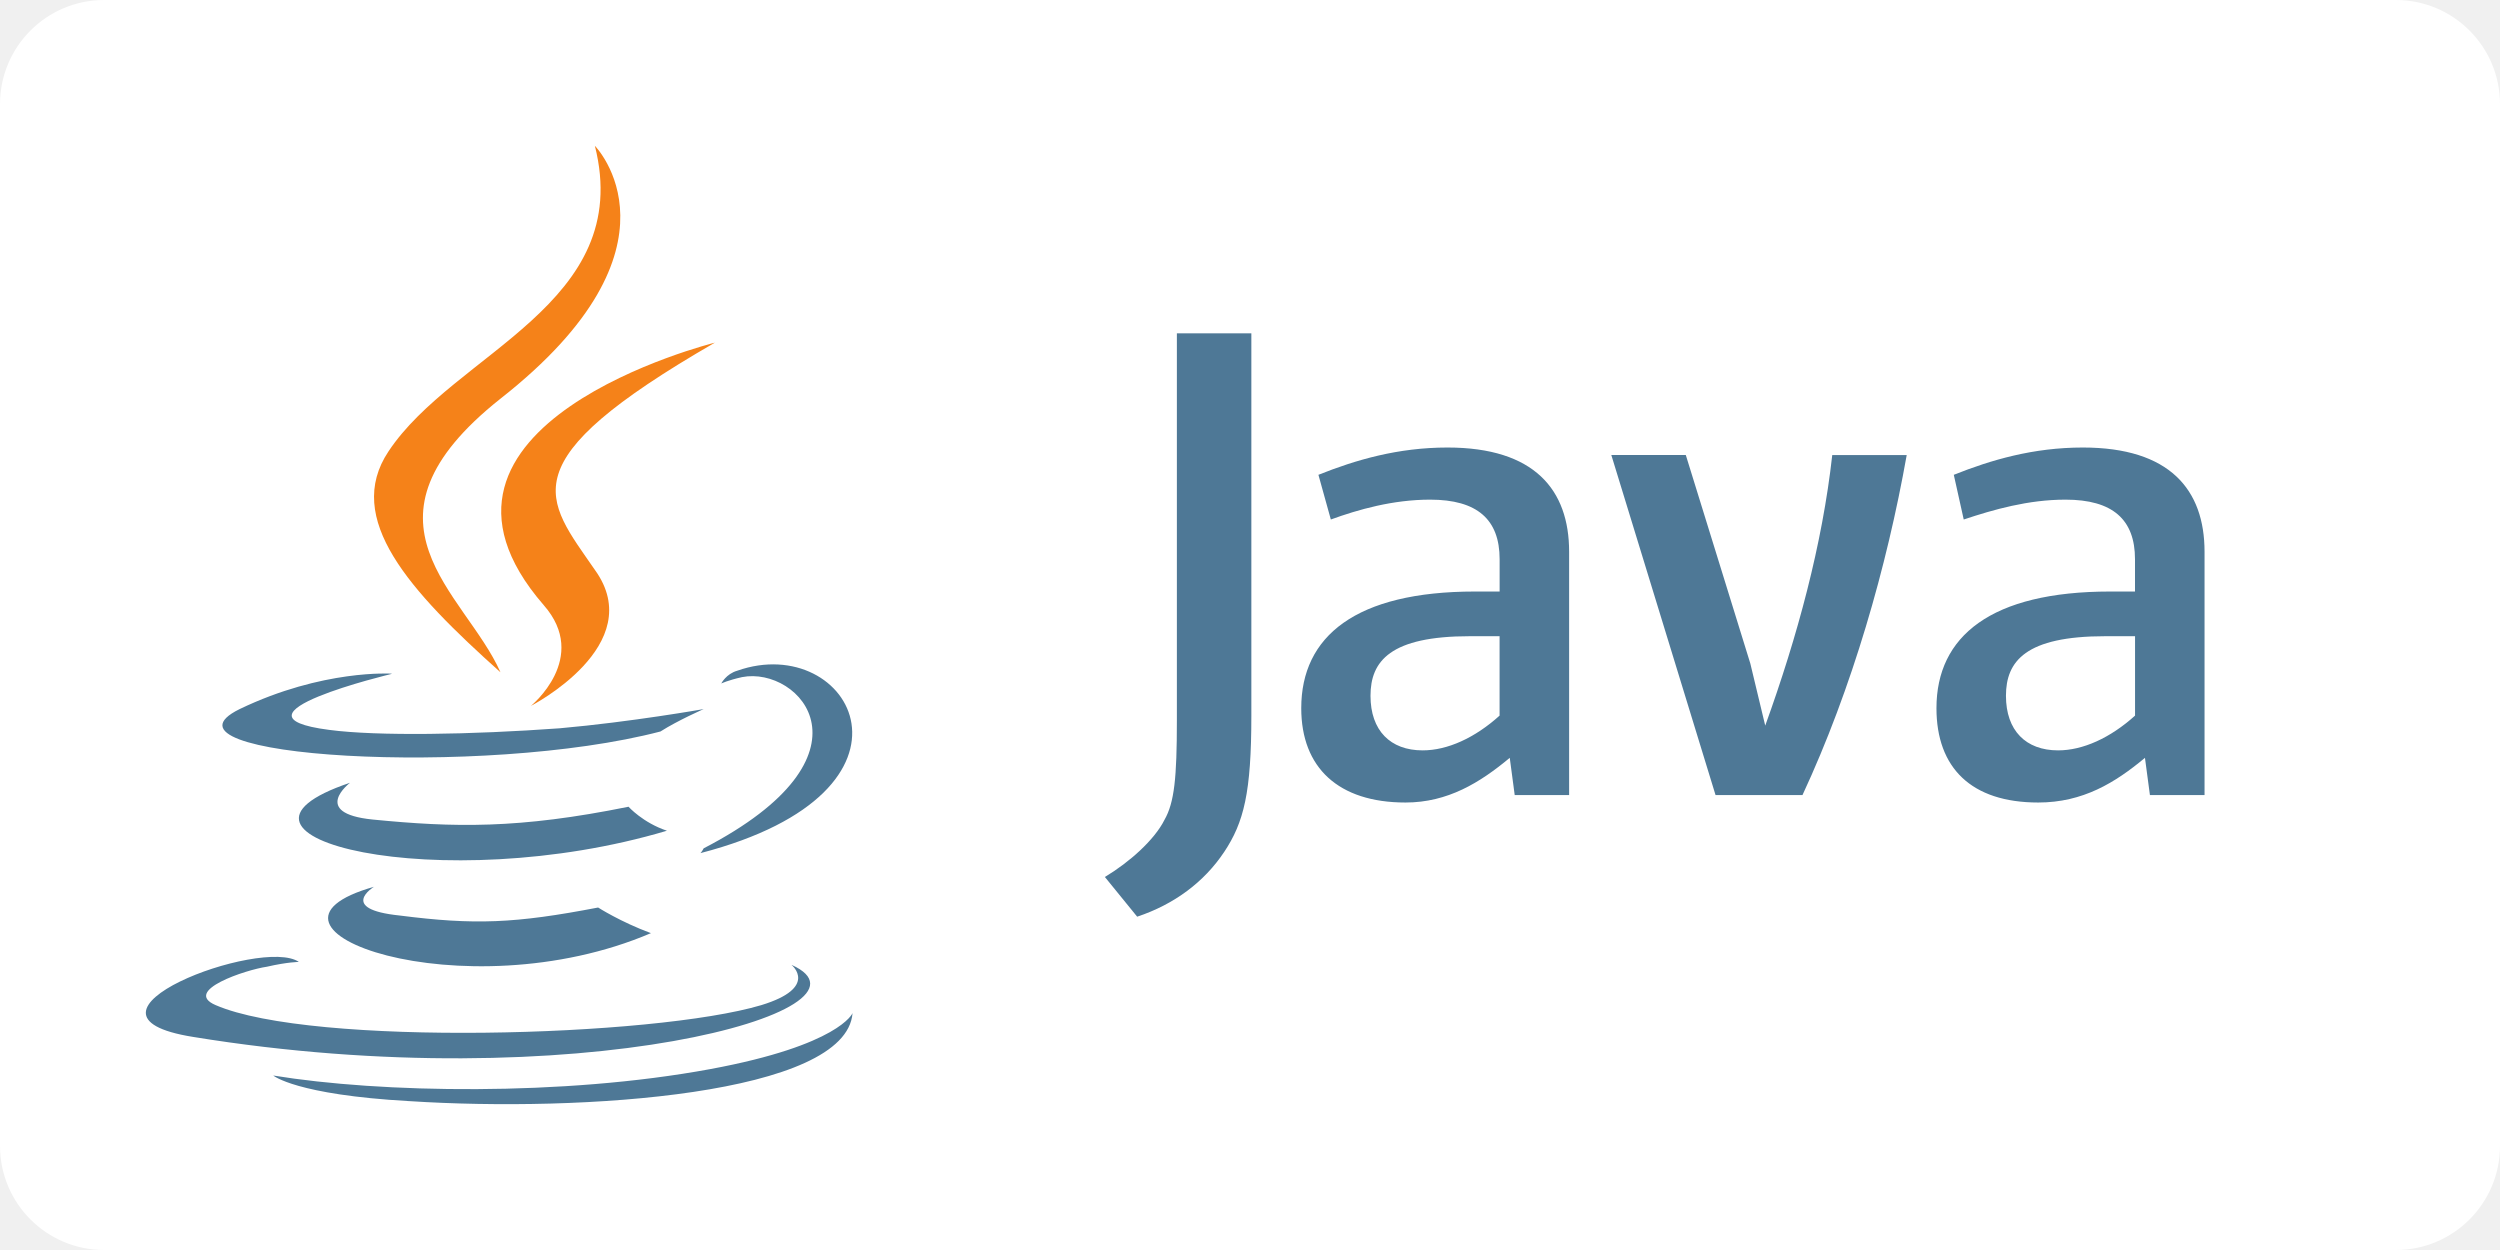
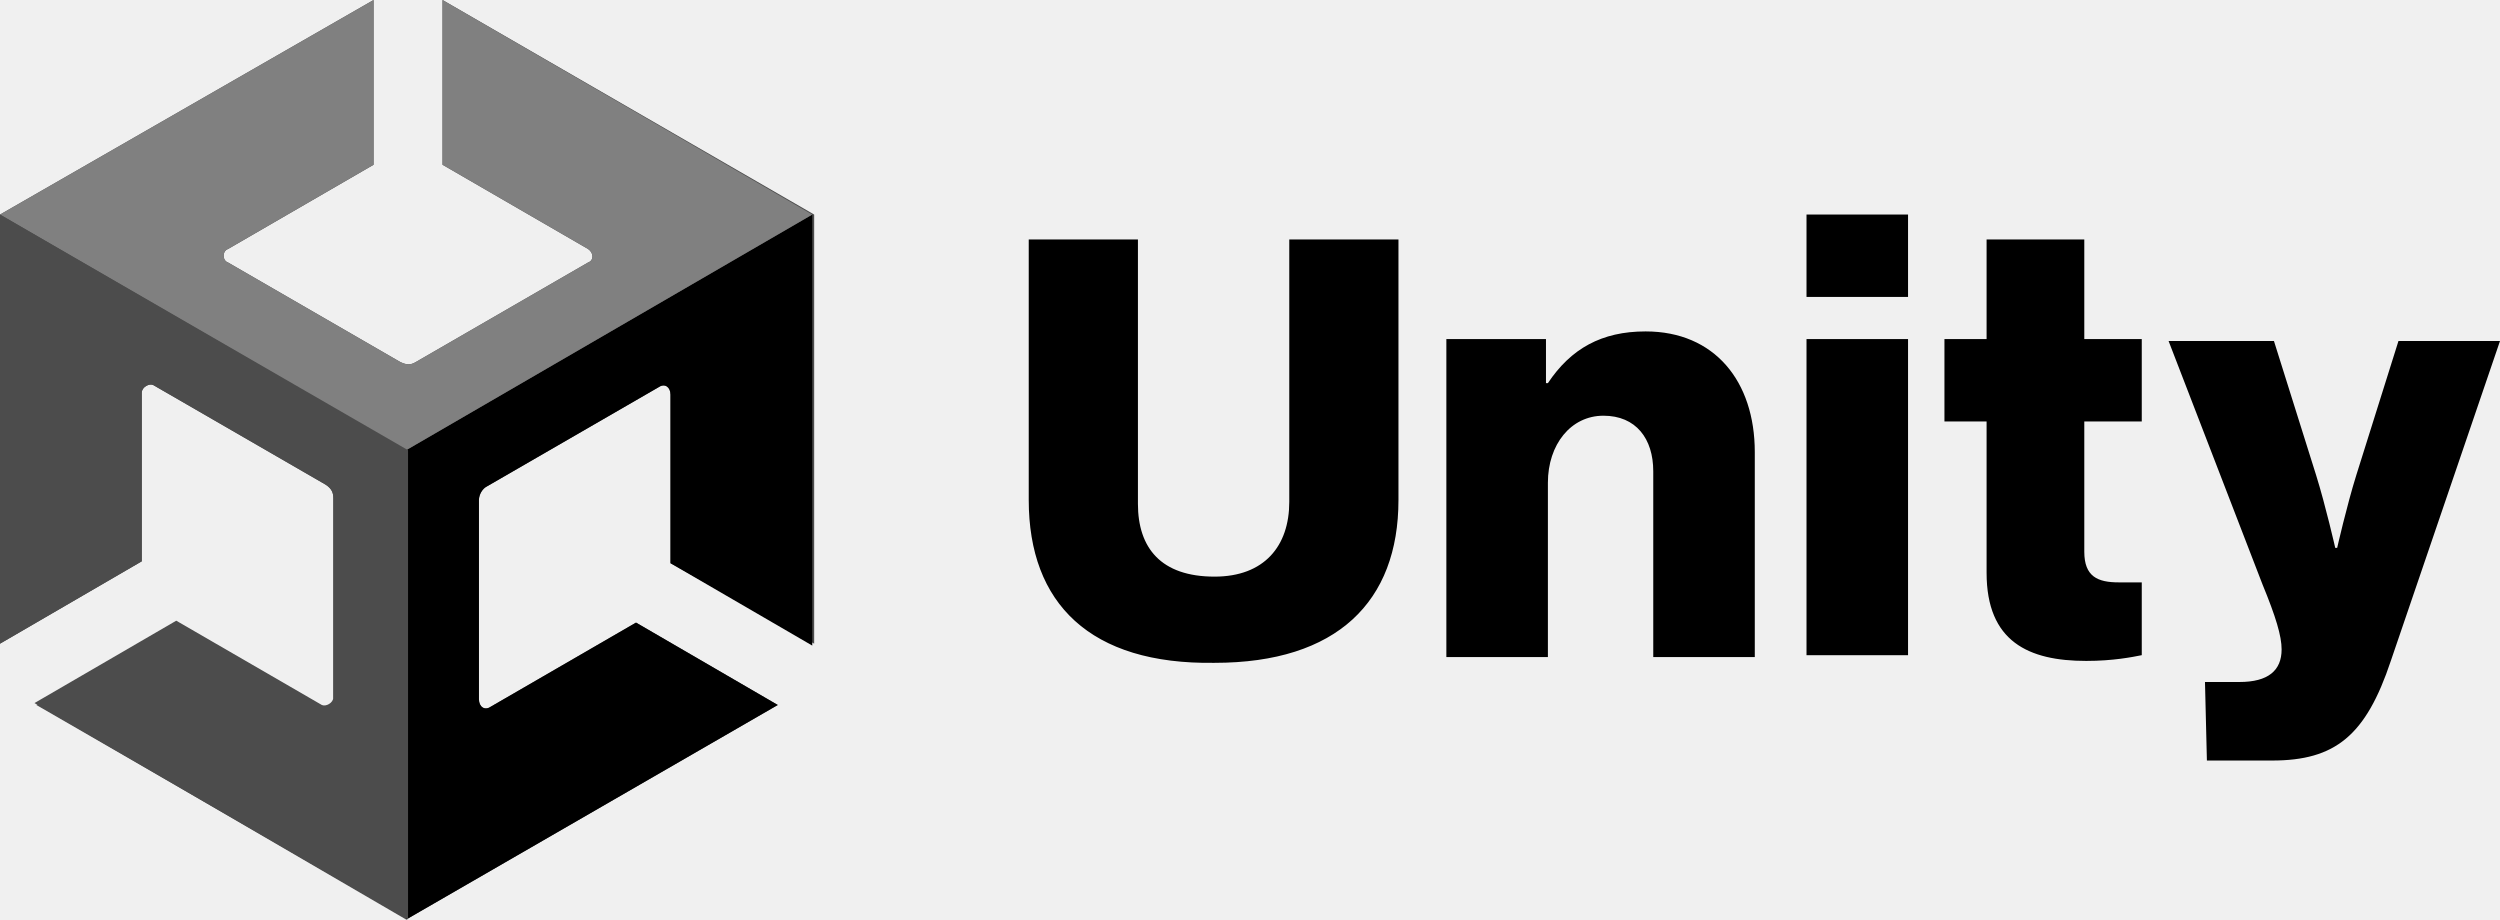
- <svg xmlns="http://www.w3.org/2000/svg" width="120" height="60">
-   <rect width="120" height="60" rx="5" fill="white" />
-   <path d="M17.956 42.562s-1.767 1.075 1.23 1.383c3.6.46 5.53.384 9.524-.384 0 0 1.075.69 2.535 1.23-8.987 3.84-20.354-.23-13.288-2.227zm-1.152-4.992s-1.92 1.46 1.075 1.767c3.917.384 7 .46 12.29-.614 0 0 .69.768 1.843 1.152-10.83 3.226-22.966.307-15.208-2.304zm21.2 8.756s1.306 1.075-1.46 1.92c-5.146 1.536-21.583 1.997-26.192 0-1.613-.69 1.46-1.7 2.458-1.843 1-.23 1.536-.23 1.536-.23-1.766-1.23-11.752 2.535-5.07 3.6 18.357 2.995 33.488-1.306 28.726-3.456zM18.8 32.347s-8.372 1.997-2.996 2.688c2.304.307 6.836.23 11.06-.077 3.456-.307 6.913-.922 6.913-.922s-1.23.538-2.074 1.075c-8.526 2.227-24.886 1.23-20.2-1.075 3.994-1.92 7.297-1.7 7.297-1.7zm14.978 8.372c8.602-4.455 4.608-8.756 1.843-8.218-.69.154-1 .307-1 .307s.23-.46.768-.614c5.453-1.92 9.755 5.76-1.767 8.756 0 0 .077-.077.154-.23zM19.646 52.854c8.295.538 20.97-.307 21.276-4.224 0 0-.614 1.536-6.836 2.688-7.066 1.306-15.822 1.152-20.97.307 0 0 1.075.922 6.53 1.23z" fill="#4e7896" />
-   <path d="M28.555 7s4.762 4.84-4.532 12.136c-7.45 5.914-1.7 9.294 0 13.134-4.378-3.917-7.527-7.373-5.377-10.6 3.15-4.762 11.828-7.066 9.908-14.67zm-2.458 22.044c2.227 2.535-.615 4.84-.615 4.84s5.684-2.92 3.072-6.53c-2.38-3.456-4.224-5.146 5.76-10.907 0 0-15.746 3.917-8.218 12.596z" fill="#f58219" />
-   <path d="M75.318 38.162V26.485c0-2.98-1.668-5.004-5.838-5.004-2.383 0-4.41.596-6.196 1.31l.596 2.145c1.31-.477 2.98-.953 4.766-.953 2.264 0 3.336.953 3.336 2.86v1.55H70.8c-5.72 0-8.34 2.145-8.34 5.6 0 2.86 1.787 4.528 5.004 4.528 2.026 0 3.575-.953 5.004-2.145l.238 1.787h2.62zM71.98 34.35c-1.19 1.072-2.502 1.668-3.694 1.668-1.55 0-2.502-.953-2.502-2.62s.953-2.86 4.766-2.86h1.43v3.813zm14.536 3.813h-4.17L77.343 21.84h3.575l3.098 10.01.715 2.98c1.55-4.29 2.74-8.698 3.217-12.987h3.574c-.953 5.362-2.62 11.2-5.004 16.323zm19.302 0V26.485c0-2.98-1.668-5.004-5.84-5.004-2.383 0-4.408.596-6.196 1.31l.477 2.145c1.43-.477 3.098-.953 4.885-.953 2.264 0 3.336.953 3.336 2.86v1.55h-1.19c-5.72 0-8.34 2.145-8.34 5.6 0 2.86 1.668 4.528 4.885 4.528 2.145 0 3.694-.953 5.123-2.145l.238 1.787h2.62zm-3.336-3.813c-1.19 1.072-2.502 1.668-3.694 1.668-1.55 0-2.502-.953-2.502-2.62s.953-2.86 4.766-2.86h1.43v3.813zm-43.728 6.553c-.953 1.43-2.383 2.502-4.17 3.098l-1.55-1.906c1.192-.715 2.383-1.787 2.86-2.74.477-.834.596-2.026.596-4.766V16h3.575v18.35c0 3.694-.358 5.123-1.31 6.553z" fill="#4e7896" />
+ <svg xmlns="http://www.w3.org/2000/svg" version="1.1" id="Logo" x="0" y="0" viewBox="0 0 1500 551.724" xml:space="preserve" width="1000" height="367.816">
+   <defs id="defs17" />
+   <style id="style2">.st0{fill:#4c4c4c}</style>
+   <g id="g849">
+     <path d="M 617.241,300 V 143.678 h 65.517 v 158.621 c 0,26.437 13.793,43.678 45.977,43.678 29.885,0 44.828,-18.391 44.828,-44.828 V 143.678 h 65.517 V 300 c 0,60.92 -36.782,97.701 -110.345,97.701 C 654.023,398.851 617.241,362.069 617.241,300 Z m 251.724,-96.552 h 58.621 v 26.437 h 1.149 c 13.793,-20.69 32.184,-31.034 58.621,-31.034 41.379,0 65.517,29.885 65.517,72.414 v 122.989 H 991.954 V 282.759 c 0,-19.54 -10.345,-33.333 -29.885,-33.333 -19.54,0 -33.333,17.241 -33.333,40.23 v 104.598 H 867.816 V 203.448 Z M 1083.908,128.736 h 60.92 v 49.425 h -60.92 z m 0,74.713 h 60.92 v 189.655 h -60.92 z m 108.046,140.23 v -90.805 h -25.287 v -49.425 h 25.287 v -59.77 h 58.621 v 59.77 h 34.483 v 49.425 h -34.483 v 78.161 c 0,14.943 8.046,18.391 20.69,18.391 h 13.793 v 43.678 c -5.747,1.149 -17.241,3.448 -33.333,3.448 -34.483,0 -59.77,-11.494 -59.77,-52.874 z m 131.035,65.517 h 20.69 c 17.241,0 25.287,-6.897 25.287,-19.54 0,-8.046 -3.448,-19.54 -11.494,-39.08 L 1301.149,204.598 h 63.218 l 25.287,80.46 c 5.747,18.391 11.494,43.678 11.494,43.678 h 1.149 c 0,0 5.747,-25.287 11.494,-43.678 l 25.287,-80.46 H 1500 l -65.517,191.954 c -14.943,44.828 -33.333,59.77 -71.264,59.77 h -39.081 z" id="path4" style="stroke-width:11.494" />
+     <path class="st0" d="M 488.506,386.207 V 128.736 L 265.517,0 v 98.851 l 87.356,50.575 c 3.448,2.299 3.448,6.897 0,8.046 l -103.448,59.77 c -3.448,2.299 -6.897,1.149 -9.195,0 L 136.782,157.471 c -3.448,-1.149 -3.448,-6.897 0,-8.046 L 224.138,98.851 V 0 L 0,128.736 v 257.471 -1.149 1.149 L 85.057,336.782 V 235.632 c 0,-3.448 4.598,-5.747 6.897,-4.598 L 195.402,290.805 c 3.448,2.299 4.598,4.598 4.598,8.046 V 418.391 c 0,3.448 -4.598,5.747 -6.897,4.598 L 105.747,372.414 20.69,421.839 243.678,551.724 466.667,422.989 381.609,373.563 294.253,424.138 c -3.448,2.299 -6.897,0 -6.897,-4.598 V 300 c 0,-3.448 2.299,-6.897 4.598,-8.046 L 395.402,232.184 c 3.448,-2.299 6.897,0 6.897,4.598 v 101.149 z" id="path6" style="stroke-width:11.494" />
+     <path d="M 243.678,551.724 466.667,422.989 381.609,373.563 294.253,424.138 c -3.448,2.299 -6.897,0 -6.897,-4.598 V 300 c 0,-3.448 2.299,-6.897 4.598,-8.046 L 395.402,232.184 c 3.448,-2.299 6.897,0 6.897,4.598 v 101.149 l 85.057,49.425 V 128.736 L 243.678,270.115 Z" id="path8" style="stroke-width:11.494" />
+     <path d="m 265.517,0 v 98.851 l 87.356,50.575 c 3.448,2.299 3.448,6.897 0,8.046 l -103.448,59.77 c -3.448,2.299 -6.897,1.149 -9.195,0 L 136.782,157.471 c -3.448,-1.149 -3.448,-6.897 0,-8.046 L 224.138,98.851 V 0 L 0,128.736 243.678,270.115 487.356,128.736 Z" fill="#808080" id="path10" style="stroke-width:11.494" />
+     <path class="st0" d="M 194.253,424.138 106.897,373.563 21.839,422.989 244.828,551.724 V 270.115 L 0,128.736 v 257.471 -1.149 1.149 L 85.057,336.782 V 235.632 c 0,-3.448 4.598,-5.747 6.897,-4.598 L 195.402,290.805 c 3.448,2.299 4.598,4.598 4.598,8.046 V 418.391 c 1.149,4.598 -2.299,8.046 -5.747,5.747 z" id="path12" style="stroke-width:11.494" />
+   </g>
</svg>
